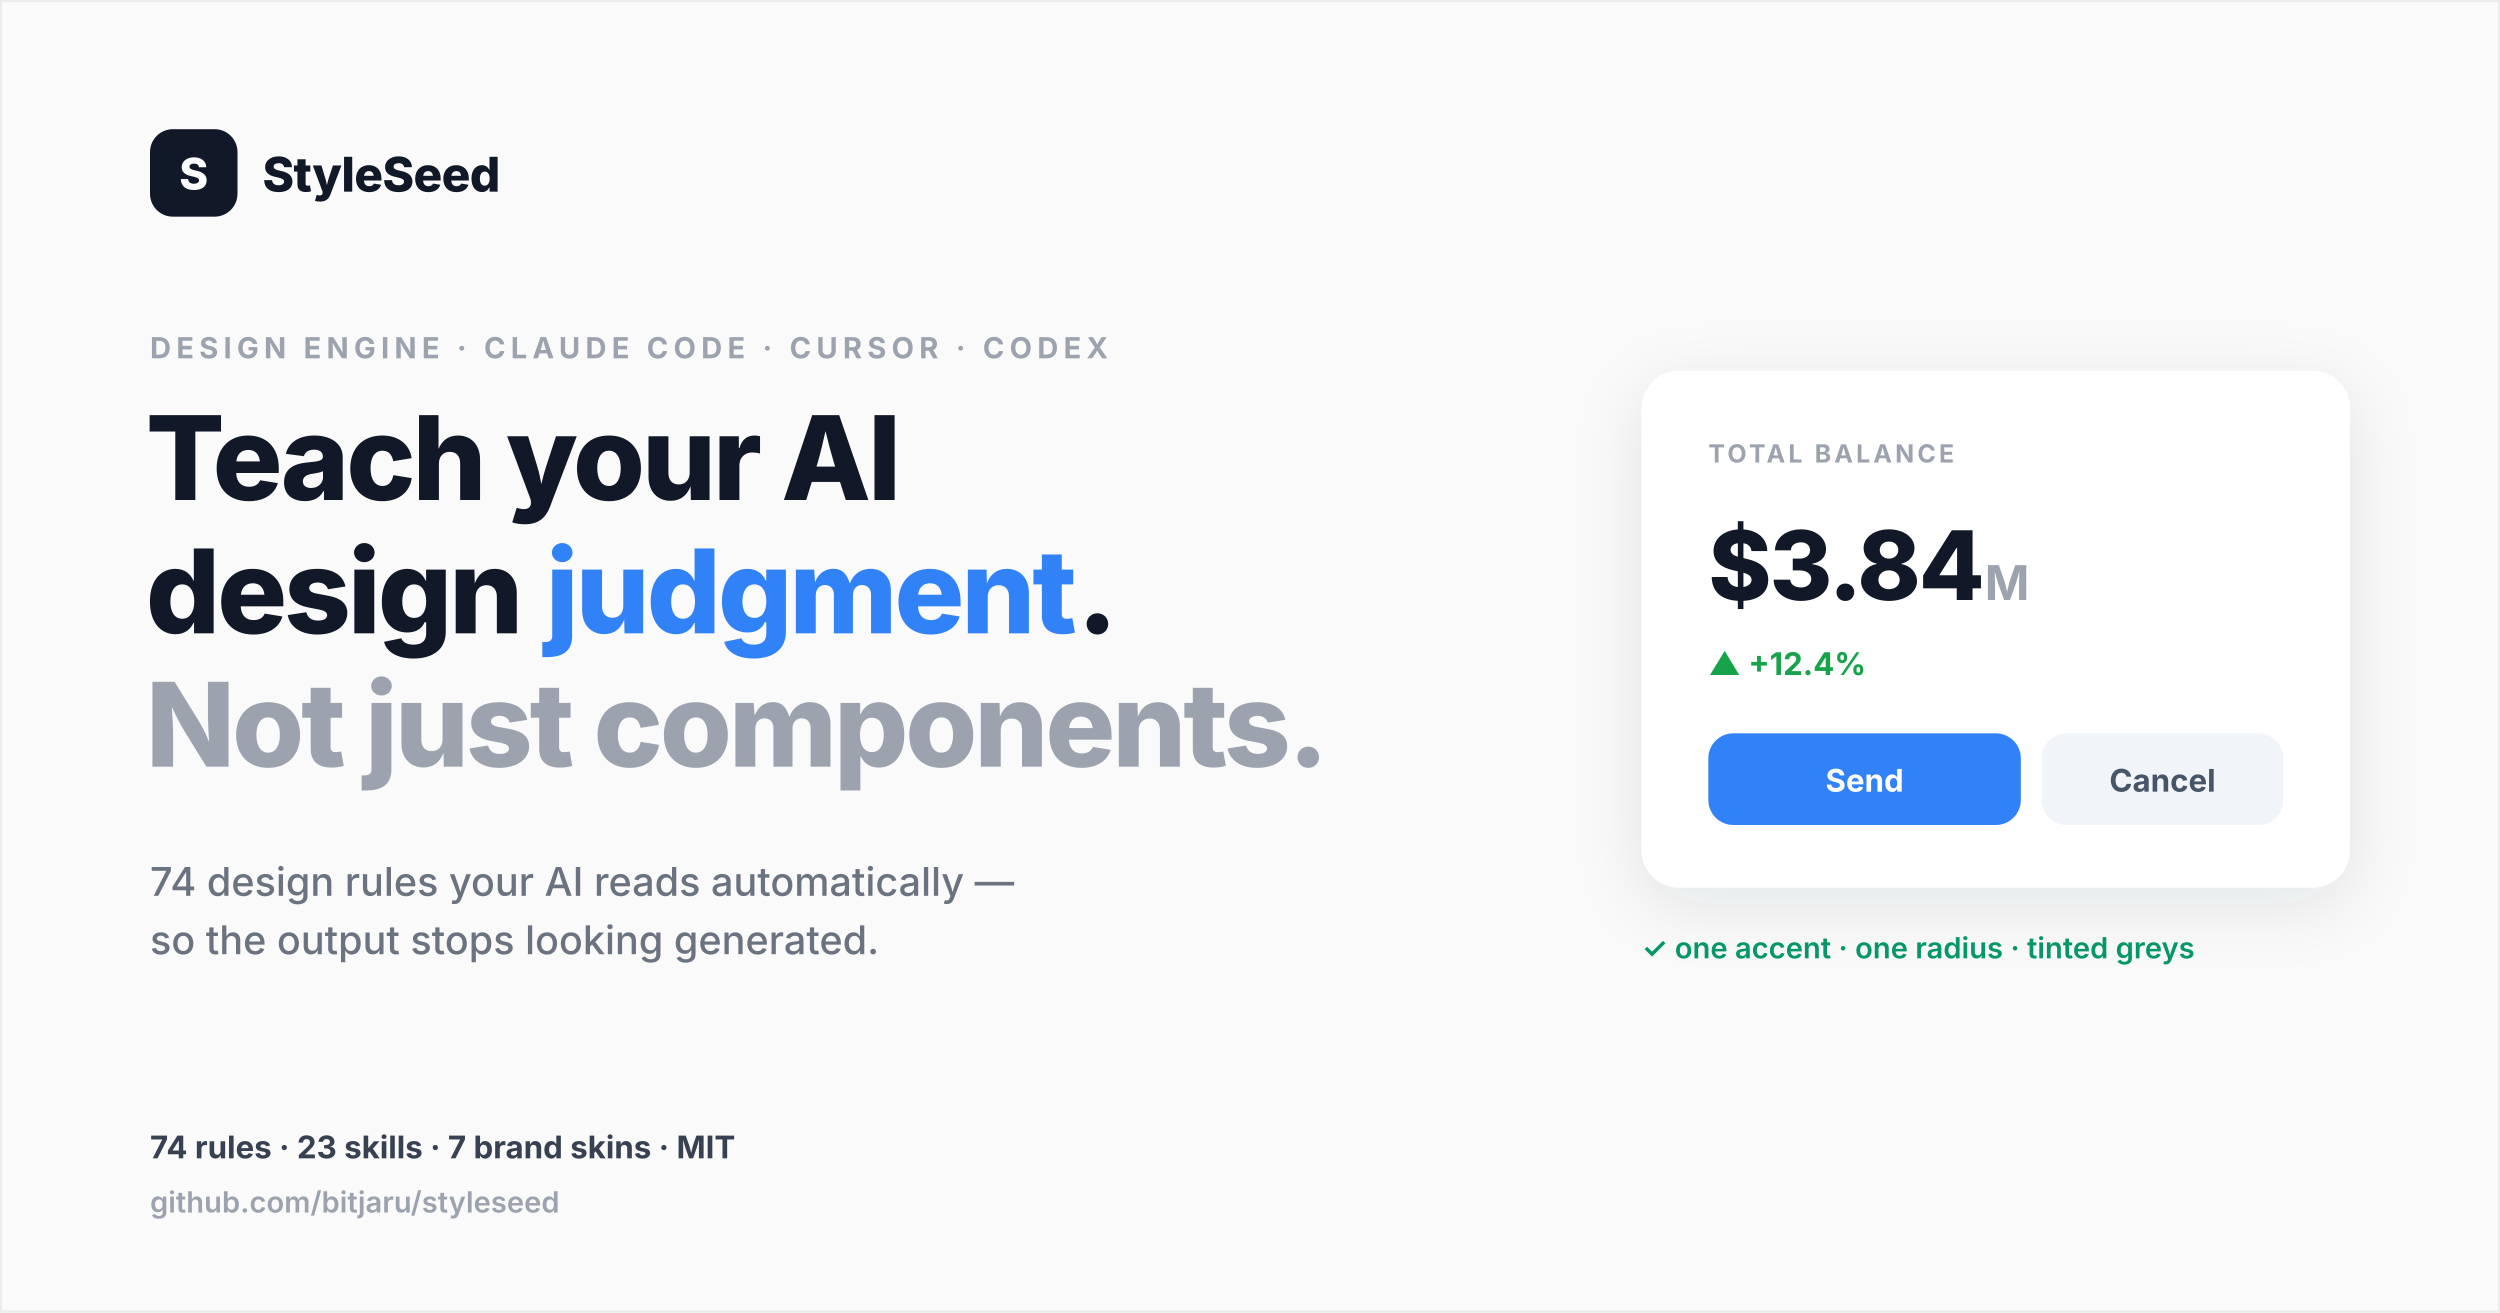
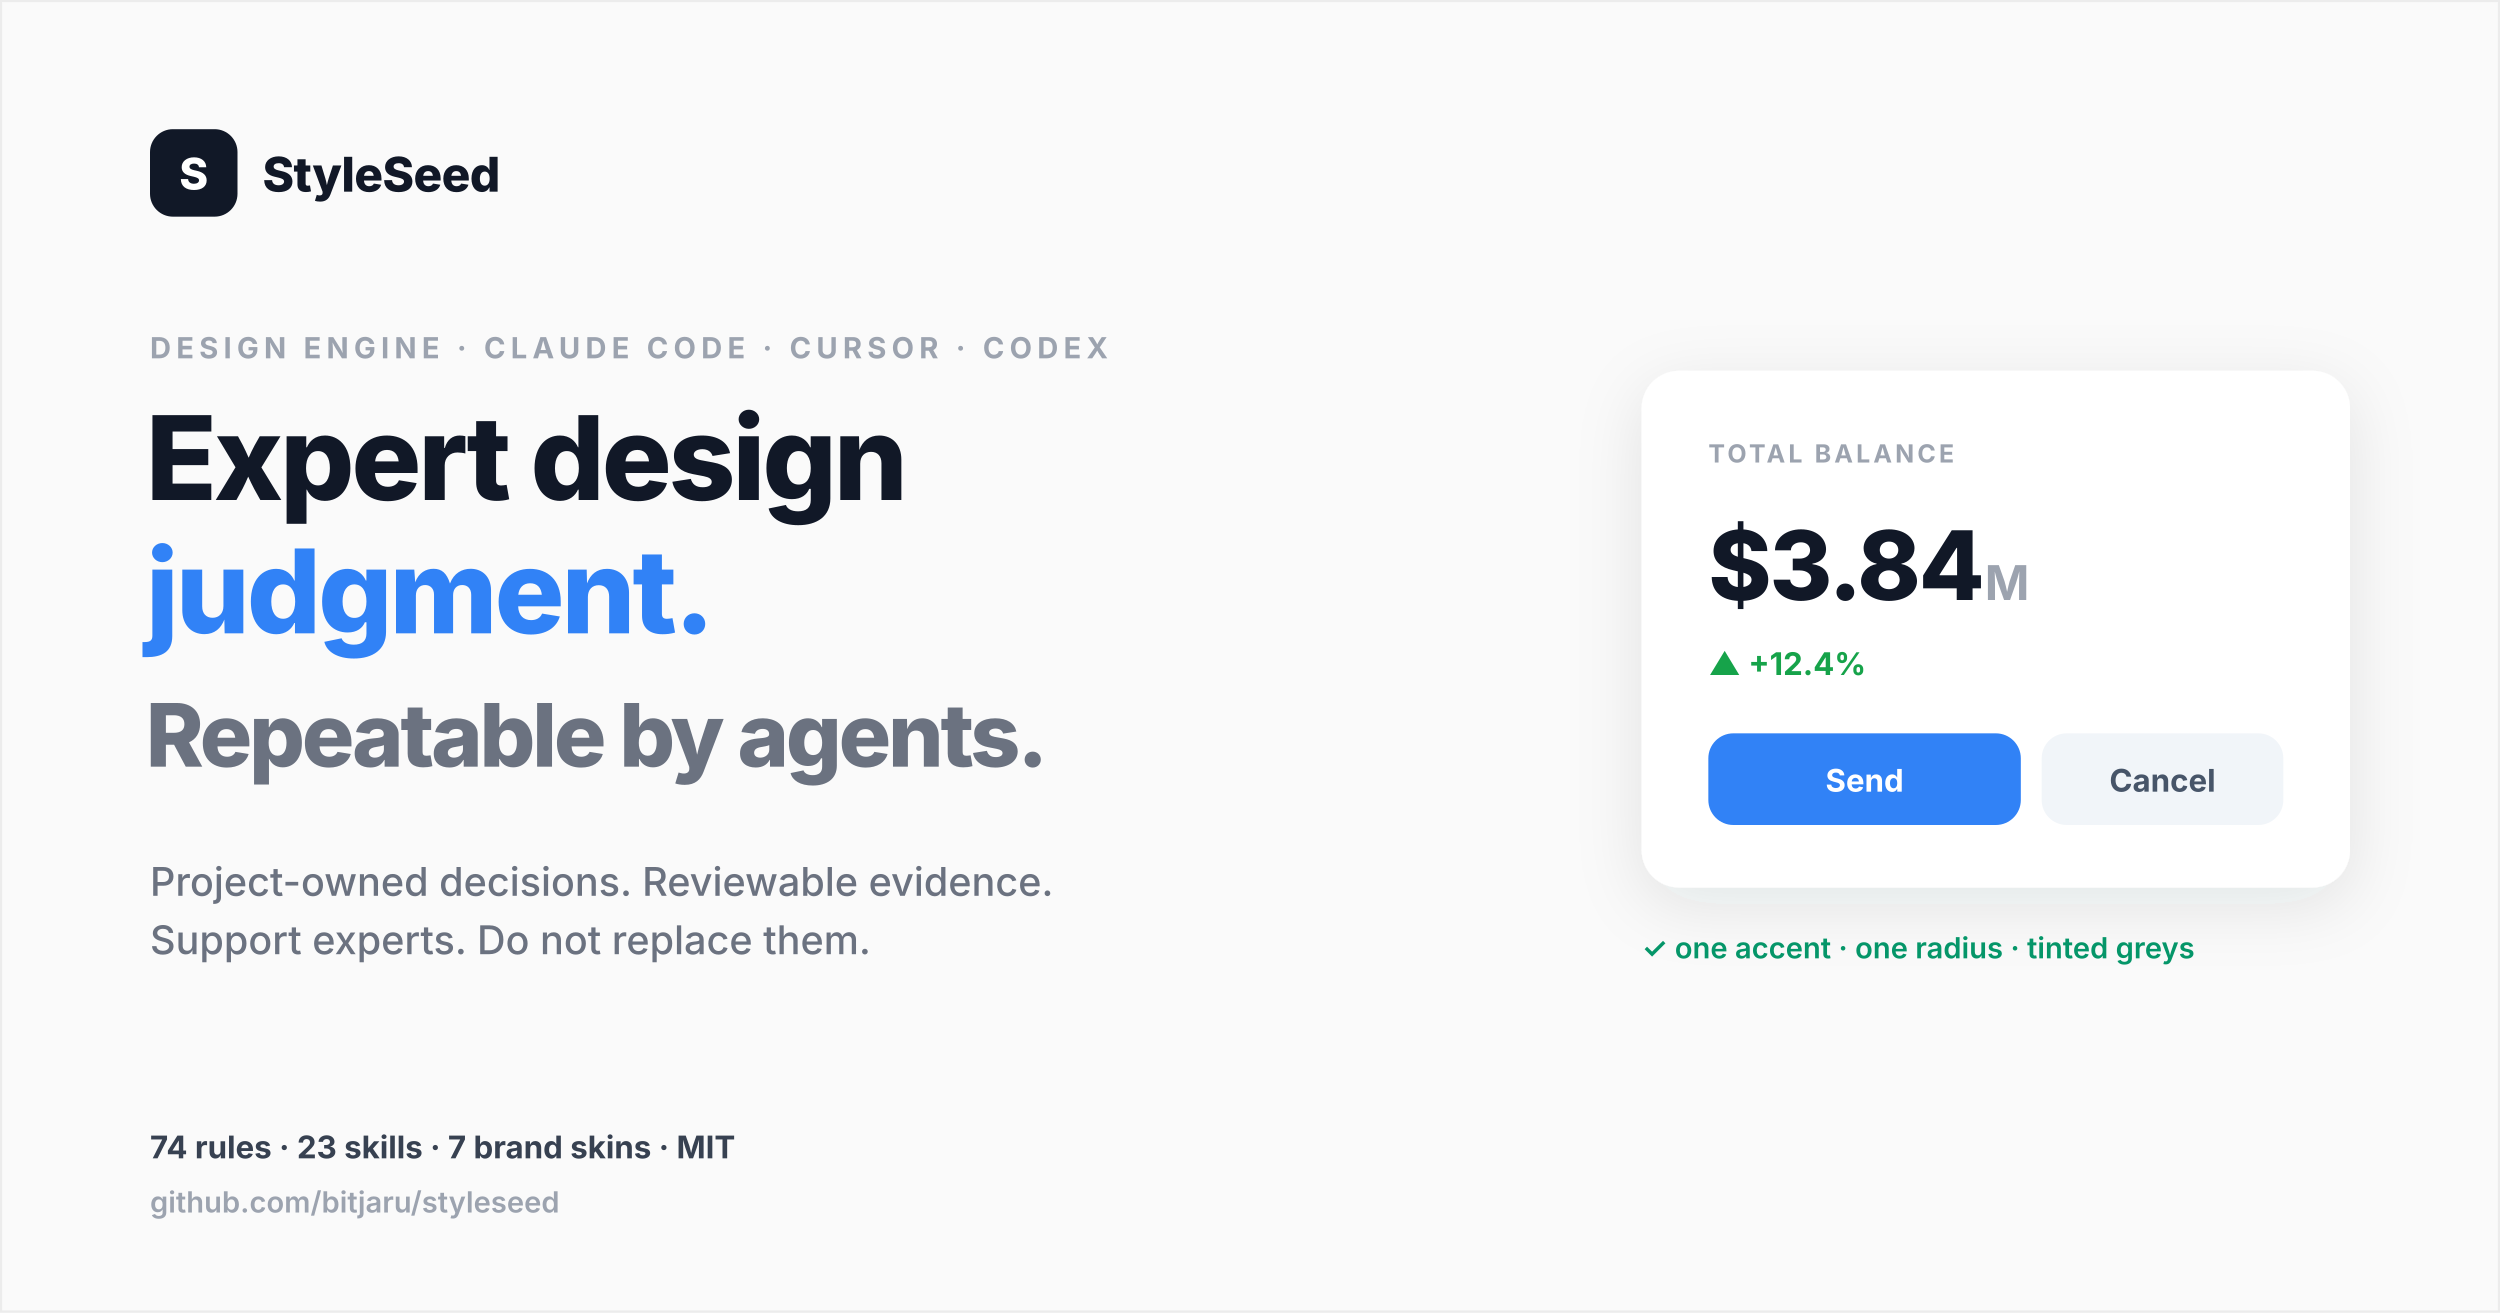
<svg xmlns="http://www.w3.org/2000/svg" width="1200" height="630" viewBox="0 0 1200 630" fill="none" font-family="Inter, ui-sans-serif, system-ui, -apple-system, sans-serif">
  <defs>
    <filter id="cs" x="-20%" y="-20%" width="140%" height="160%">
      <feDropShadow dx="0" dy="8" stdDeviation="16" flood-color="#1f2937" flood-opacity="0.10" />
    </filter>
  </defs>
  <rect width="1200" height="630" fill="#FAFAFA" />
  <rect x="0.5" y="0.5" width="1199" height="629" fill="none" stroke="#ECECEC" />
  <rect x="72" y="62" width="42" height="42" rx="11" fill="#111827" />
  <text x="93" y="91" text-anchor="middle" fill="#FFFFFF" font-size="21" font-weight="800">S</text>
  <text x="126" y="92" fill="#111827" font-size="23" font-weight="800" letter-spacing="-0.3">StyleSeed</text>
  <text x="72" y="172" fill="#9CA3AF" font-size="14" font-weight="700" letter-spacing="2.5">DESIGN ENGINE · CLAUDE CODE · CURSOR · CODEX</text>
-   <text x="70" y="240" fill="#111827" font-size="56" font-weight="800" letter-spacing="-1.5">Teach your AI</text>
-   <text x="70" y="304" fill="#111827" font-size="56" font-weight="800" letter-spacing="-1.5">design <tspan fill="#3182F6">judgment</tspan>.</text>
-   <text x="70" y="368" fill="#9CA3AF" font-size="56" font-weight="800" letter-spacing="-1.5">Not just components.</text>
-   <text x="72" y="430" fill="#6B7280" font-size="19" font-weight="500">74 design rules your AI reads automatically —</text>
-   <text x="72" y="458" fill="#6B7280" font-size="19" font-weight="500">so the output stops looking generated.</text>
+   <text x="70" y="240" fill="#111827" font-size="56" font-weight="800" letter-spacing="-1.5">Expert design</text>
+   <text x="70" y="304" fill="#111827" font-size="56" font-weight="800" letter-spacing="-1.5">
+     <tspan fill="#3182F6">judgment.</tspan>
+   </text>
+   <text x="70" y="368" fill="#6B7280" font-size="42" font-weight="800" letter-spacing="-1.5">Repeatable by agents.</text>
+   <text x="72" y="430" fill="#6B7280" font-size="19" font-weight="500">Project-owned decisions. Reviewable evidence.</text>
+   <text x="72" y="458" fill="#6B7280" font-size="19" font-weight="500">Support experts. Do not replace them.</text>
  <text x="72" y="556" fill="#374151" font-size="15" font-weight="700">74 rules · 23 skills · 7 brand skins · MIT</text>
  <text x="72" y="582" fill="#9CA3AF" font-size="14" font-weight="600">github.com/bitjaru/styleseed</text>
  <g filter="url(#cs)">
    <rect x="788" y="178" width="340" height="248" rx="18" fill="#FFFFFF" />
  </g>
  <text x="820" y="222" fill="#9CA3AF" font-size="12" font-weight="700" letter-spacing="1.5">TOTAL BALANCE</text>
  <text x="820" y="288" fill="#111827" font-size="46" font-weight="800" letter-spacing="-1">$3.84<tspan fill="#9CA3AF" font-size="23" font-weight="700"> M</tspan>
  </text>
  <text x="820" y="324" fill="#16A34A" font-size="15" font-weight="700">▲ +12.4%</text>
  <rect x="820" y="352" width="150" height="44" rx="12" fill="#3182F6" />
  <text x="895" y="380" text-anchor="middle" fill="#FFFFFF" font-size="15" font-weight="700">Send</text>
  <rect x="980" y="352" width="116" height="44" rx="12" fill="#F1F5F9" />
  <text x="1038" y="380" text-anchor="middle" fill="#475569" font-size="15" font-weight="700">Cancel</text>
  <text x="788" y="460" fill="#059669" font-size="14" font-weight="600">✓ one accent · one radius · tinted greys</text>
</svg>
